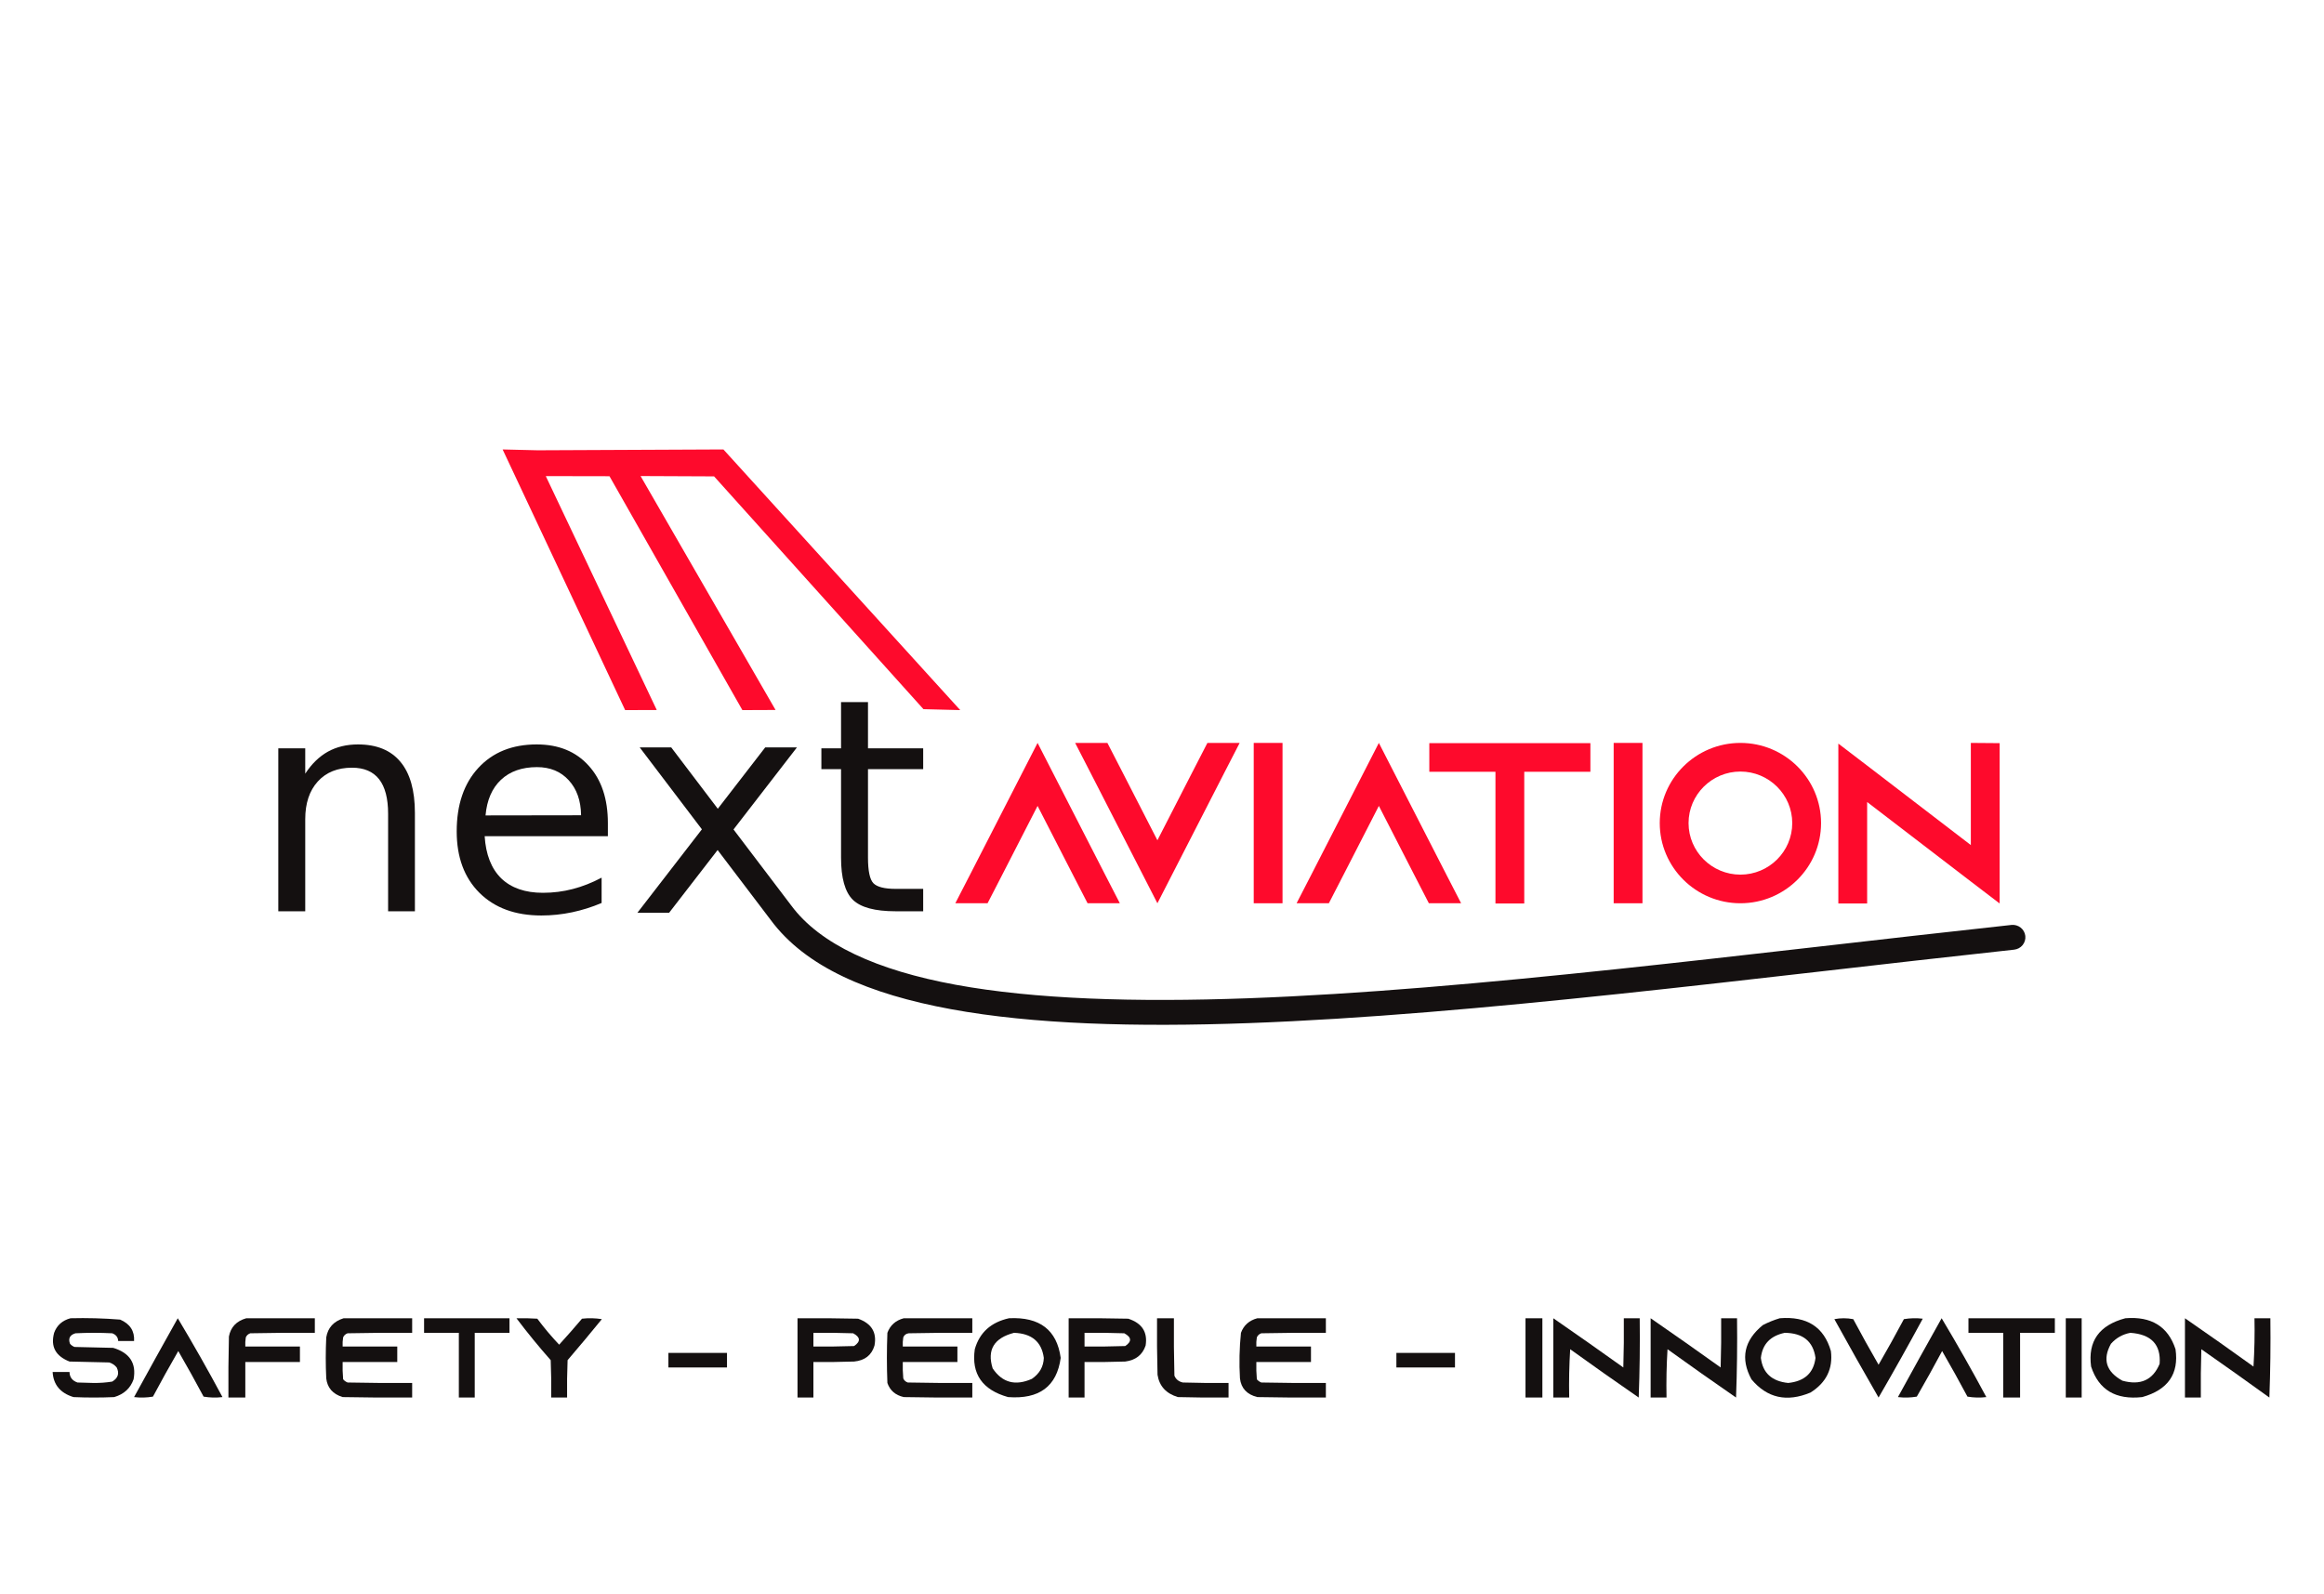
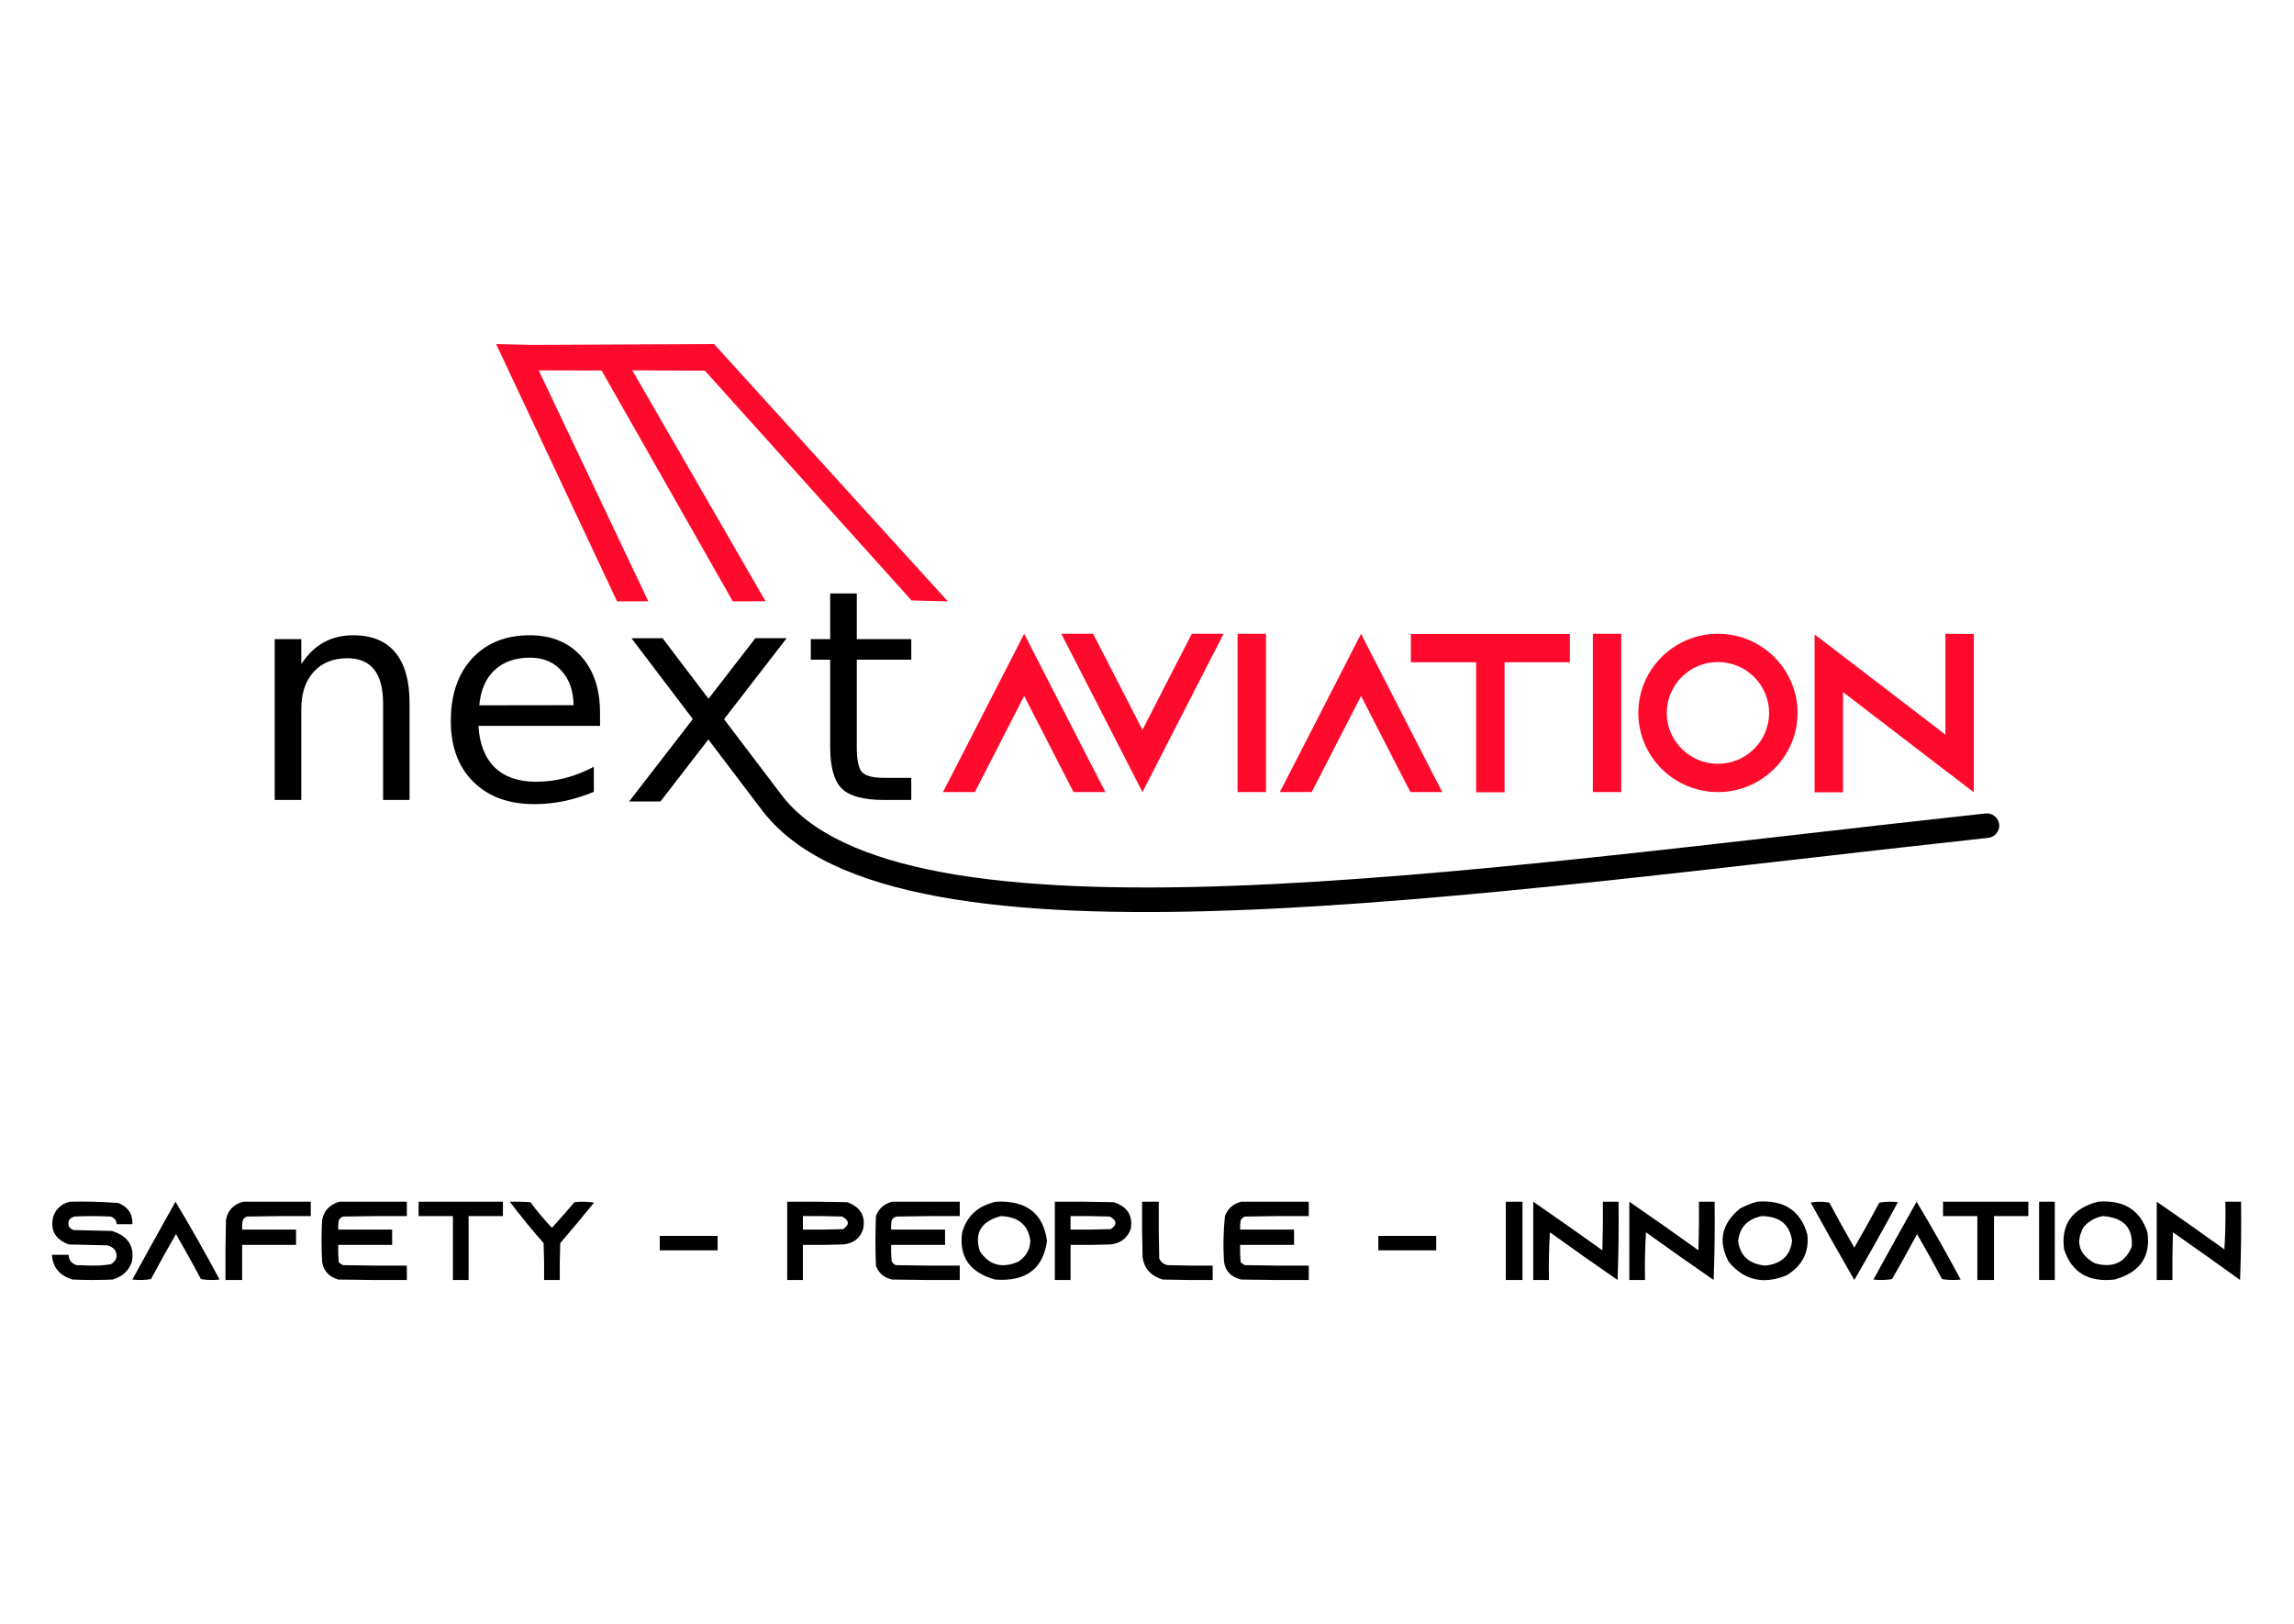
- <svg xmlns="http://www.w3.org/2000/svg" width="2340" height="1605" viewBox="0 0 2340 1605" fill="none">
-   <path d="M417.763 818.672V917.696H390.781V819.551C390.781 804.023 387.75 792.402 381.689 784.687C375.628 776.972 366.536 773.115 354.413 773.115C339.847 773.115 328.36 777.754 319.953 787.031C311.545 796.308 307.342 808.955 307.342 824.971V917.696H280.213V753.632H307.342V779.121C313.794 769.257 321.37 761.884 330.071 757.002C338.87 752.119 348.988 749.677 360.426 749.677C379.294 749.677 393.567 755.537 403.245 767.255C412.923 778.877 417.763 796.015 417.763 818.672Z" fill="#141010" />
-   <path d="M612.063 828.926V842.109H488.004C489.177 860.664 494.749 874.824 504.721 884.59C514.79 894.258 528.77 899.092 546.661 899.092C557.023 899.092 567.044 897.823 576.722 895.284C586.498 892.744 596.176 888.936 605.757 883.858V909.346C596.079 913.448 586.156 916.573 575.989 918.721C565.822 920.87 555.508 921.944 545.047 921.944C518.848 921.944 498.073 914.327 482.725 899.092C467.474 883.858 459.849 863.252 459.849 837.275C459.849 810.42 467.083 789.131 481.552 773.408C496.118 757.587 515.719 749.677 540.355 749.677C562.449 749.677 579.899 756.806 592.706 771.064C605.61 785.224 612.063 804.512 612.063 828.926ZM585.081 821.015C584.885 806.269 580.73 794.502 572.616 785.713C564.6 776.923 553.944 772.529 540.648 772.529C525.593 772.529 513.52 776.777 504.428 785.273C495.434 793.769 490.252 805.732 488.884 821.162L585.081 821.015Z" fill="#141010" />
-   <path d="M873.964 707.05V753.632H929.542V774.58H873.964V863.643C873.964 877.022 875.773 885.615 879.39 889.424C883.105 893.233 890.584 895.137 901.826 895.137H929.542V917.696H901.826C881.003 917.696 866.632 913.838 858.714 906.123C850.795 898.311 846.836 884.151 846.836 863.643V774.58H827.039V753.632H846.836V707.05H873.964Z" fill="#141010" />
-   <path d="M1112.7 880.799L1044.72 748.153L976.738 880.799L961.888 909.635H994.372L1009.22 880.799L1044.72 811.592L1080.22 880.799L1095.07 909.635H1127.55L1112.7 880.799Z" fill="#FE0A2C" />
-   <path d="M1215.72 748.153L1200.87 776.989L1165.37 846.195L1129.87 776.989L1115.02 748.153H1082.54L1097.39 776.989L1165.37 909.635L1233.36 776.989L1248.2 748.153H1215.72Z" fill="#FE0A2C" />
-   <path d="M1291.36 909.635V748.153H1262.36V909.635H1291.36Z" fill="#FE0A2C" />
-   <path d="M1456.33 880.799L1388.35 748.153L1320.36 880.799L1305.51 909.635H1338L1352.85 880.799L1388.35 811.592L1423.85 880.799L1438.7 909.635H1471.18L1456.33 880.799Z" fill="#FE0A2C" />
-   <path d="M1439.16 748.383V777.219H1505.75V909.865H1534.75V777.219H1601.34V748.383H1439.16Z" fill="#FE0A2C" />
-   <path d="M1653.78 909.635V748.153H1624.78V909.635H1653.78Z" fill="#FE0A2C" />
-   <path d="M1752.39 748.153C1707.61 748.153 1671.18 784.371 1671.18 828.894C1671.18 873.416 1707.61 909.635 1752.39 909.635C1797.17 909.635 1833.6 873.416 1833.6 828.894C1833.6 784.371 1797.17 748.153 1752.39 748.153ZM1752.39 880.799C1723.62 880.799 1700.18 857.499 1700.18 828.894C1700.18 800.288 1723.62 776.989 1752.39 776.989C1781.16 776.989 1804.59 800.288 1804.59 828.894C1804.59 857.499 1781.16 880.799 1752.39 880.799Z" fill="#FE0A2C" />
-   <path d="M1984.41 748.153V851.04L1880 770.991L1851 748.845V909.865H1880V807.67L1984.41 887.719L2013.42 909.865V748.383L1984.41 748.153Z" fill="#FE0A2C" />
-   <path d="M644.104 752.67L706.727 835.169L641.763 919.234H673.701L722.551 856.018L776.05 926.496C811.047 973.833 874.951 1001.13 957.631 1016.32C1040.31 1031.51 1142.68 1034.49 1257.3 1030.33C1486.54 1022.02 1764.79 984.924 2028.02 956.358C2031.37 955.994 2034.44 954.334 2036.54 951.743C2038.65 949.153 2039.63 945.843 2039.26 942.543C2038.89 939.243 2037.21 936.223 2034.58 934.146C2031.95 932.07 2028.59 931.108 2025.24 931.471C1761.56 960.085 1483.58 997.081 1256.36 1005.32C1142.75 1009.44 1041.83 1006.31 962.293 991.705C882.757 977.094 825.532 950.899 796.593 911.756L796.546 911.693L738.564 835.302L802.423 752.668H770.485L722.74 814.45L675.846 752.668L644.104 752.67Z" fill="#141010" />
-   <path fill-rule="evenodd" clip-rule="evenodd" d="M506.085 452.618L567.767 583.866L629.45 715.114L661.286 715.01L549.542 479.462L613.679 479.584L747.5 715.114L780.903 714.975L644.977 479.409L719.003 479.741L929.81 714.165L966.835 715.114L728.39 452.618L541.406 453.467L506.085 452.618Z" fill="#FE0A2C" />
-   <path fill-rule="evenodd" clip-rule="evenodd" d="M71 1327.54C87.737 1327.12 104.403 1327.58 121 1328.91C130.931 1333.22 135.597 1340.41 135 1350.48C129.667 1350.48 124.333 1350.48 119 1350.48C118.86 1346.72 116.861 1344.12 113 1342.68C100.667 1342.07 88.333 1342.07 76 1342.68C70.342 1344.36 68.508 1347.88 70.5 1353.24C71.714 1354.66 73.214 1355.73 75 1356.45C88 1356.76 101 1357.06 114 1357.37C130.673 1362.41 137.506 1372.97 134.5 1389.04C131.333 1398.06 124.833 1404.03 115 1406.94C101.333 1407.55 87.667 1407.55 74 1406.94C60.745 1402.88 53.745 1394.47 53 1381.69C58.667 1381.69 64.333 1381.69 70 1381.69C70.078 1386.89 72.745 1390.41 78 1392.25C83.333 1392.4 88.667 1392.56 94 1392.71C100.411 1392.8 106.744 1392.35 113 1391.33C118.887 1387.8 120.388 1383.06 117.5 1377.1C115.539 1374.69 113.039 1373 110 1372.06C96.667 1371.75 83.333 1371.44 70 1371.14C55.926 1365.65 50.759 1356.01 54.5 1342.22C57.252 1334.65 62.752 1329.75 71 1327.54Z" fill="#141010" />
-   <path fill-rule="evenodd" clip-rule="evenodd" d="M179 1327.54C194.608 1353.59 209.608 1380.05 224 1406.94C217.641 1407.7 211.307 1407.55 205 1406.48C196.755 1391.04 188.255 1375.74 179.5 1360.58C170.745 1375.74 162.245 1391.04 154 1406.48C147.693 1407.55 141.359 1407.7 135 1406.94C149.552 1380.37 164.219 1353.91 179 1327.54Z" fill="#141010" />
-   <path fill-rule="evenodd" clip-rule="evenodd" d="M248 1327.54C271 1327.54 294 1327.54 317 1327.54C317 1332.43 317 1337.33 317 1342.22C295.331 1342.07 273.664 1342.22 252 1342.68C249.833 1343.45 248.333 1344.82 247.5 1346.81C247.002 1349.86 246.835 1352.92 247 1355.99C265.333 1355.99 283.667 1355.99 302 1355.99C302 1361.19 302 1366.4 302 1371.6C283.667 1371.6 265.333 1371.6 247 1371.6C247 1383.53 247 1395.46 247 1407.4C241.333 1407.4 235.667 1407.4 230 1407.4C229.833 1386.89 230 1366.39 230.5 1345.89C232.303 1336.44 238.136 1330.32 248 1327.54Z" fill="#141010" />
-   <path fill-rule="evenodd" clip-rule="evenodd" d="M346 1327.54C369 1327.54 392 1327.54 415 1327.54C415 1332.43 415 1337.33 415 1342.22C393.331 1342.07 371.664 1342.22 350 1342.68C347.833 1343.45 346.333 1344.82 345.5 1346.81C345.002 1349.86 344.835 1352.92 345 1355.99C363.333 1355.99 381.667 1355.99 400 1355.99C400 1361.19 400 1366.4 400 1371.6C381.667 1371.6 363.333 1371.6 345 1371.6C344.834 1377.42 345 1383.23 345.5 1389.04C346.714 1390.46 348.214 1391.53 350 1392.25C371.664 1392.71 393.331 1392.86 415 1392.71C415 1397.61 415 1402.5 415 1407.4C391.664 1407.55 368.331 1407.4 345 1406.94C335.098 1403.9 329.598 1397.63 328.5 1388.12C327.833 1374.35 327.833 1360.58 328.5 1346.81C330.125 1337.06 335.958 1330.64 346 1327.54Z" fill="#141010" />
-   <path fill-rule="evenodd" clip-rule="evenodd" d="M427 1327.54C455.667 1327.54 484.333 1327.54 513 1327.54C513 1332.43 513 1337.33 513 1342.22C501.333 1342.22 489.667 1342.22 478 1342.22C478 1363.95 478 1385.67 478 1407.4C472.667 1407.4 467.333 1407.4 462 1407.4C462 1385.67 462 1363.95 462 1342.22C450.333 1342.22 438.667 1342.22 427 1342.22C427 1337.33 427 1332.43 427 1327.54Z" fill="#141010" />
-   <path fill-rule="evenodd" clip-rule="evenodd" d="M520 1327.54C527.008 1327.38 534.008 1327.54 541 1327.99C547.79 1337.13 555.124 1345.85 563 1354.16C570.826 1345.59 578.493 1336.87 586 1327.99C592.692 1327.23 599.358 1327.38 606 1328.45C594.692 1342.35 583.192 1356.12 571.5 1369.76C571 1382.3 570.833 1394.85 571 1407.4C565.667 1407.4 560.333 1407.4 555 1407.4C555.167 1394.85 555 1382.3 554.5 1369.76C542.374 1356.04 530.874 1341.97 520 1327.54Z" fill="#141010" />
-   <path fill-rule="evenodd" clip-rule="evenodd" d="M803 1327.54C823.336 1327.38 843.669 1327.54 864 1327.99C877.539 1332.8 883.039 1341.82 880.5 1355.07C877.654 1364.72 870.821 1370.08 860 1371.14C846.337 1371.6 832.671 1371.75 819 1371.6C819 1383.53 819 1395.46 819 1407.4C813.667 1407.4 808.333 1407.4 803 1407.4C803 1380.78 803 1354.16 803 1327.54ZM819 1342.22C832.337 1342.07 845.671 1342.22 859 1342.68C866.416 1346.62 866.749 1350.9 860 1355.53C846.337 1355.99 832.671 1356.15 819 1355.99C819 1351.4 819 1346.81 819 1342.22Z" fill="#141010" />
-   <path fill-rule="evenodd" clip-rule="evenodd" d="M910 1327.54C933 1327.54 956 1327.54 979 1327.54C979 1332.43 979 1337.33 979 1342.22C957.664 1342.07 936.331 1342.22 915 1342.68C912.268 1343.05 910.435 1344.42 909.5 1346.81C909.002 1349.86 908.835 1352.92 909 1355.99C927.333 1355.99 945.667 1355.99 964 1355.99C964 1361.19 964 1366.4 964 1371.6C945.667 1371.6 927.333 1371.6 909 1371.6C908.834 1377.11 909.001 1382.62 909.5 1388.12C910.333 1390.11 911.833 1391.49 914 1392.25C935.664 1392.71 957.331 1392.86 979 1392.71C979 1397.61 979 1402.5 979 1407.4C955.998 1407.55 932.998 1407.4 910 1406.94C901.599 1405.04 896.099 1400.3 893.5 1392.71C892.833 1375.88 892.833 1359.05 893.5 1342.22C896.278 1334.62 901.778 1329.73 910 1327.54Z" fill="#141010" />
-   <path fill-rule="evenodd" clip-rule="evenodd" d="M1016 1327.53C1046.86 1326.03 1064.19 1339.34 1068 1367.47C1064.09 1396.15 1046.42 1409.31 1015 1406.94C989.107 1399.66 977.941 1383.6 981.5 1358.75C986.282 1341.96 997.782 1331.56 1016 1327.53ZM1021 1342.22C1038.84 1342.84 1048.84 1351.26 1051 1367.47C1050.71 1376.25 1046.71 1383.29 1039 1388.58C1022.33 1395.96 1009.16 1392.44 999.5 1378.02C993.653 1359.39 1000.82 1347.46 1021 1342.22Z" fill="#141010" />
-   <path fill-rule="evenodd" clip-rule="evenodd" d="M1076 1327.54C1096 1327.38 1116 1327.54 1136 1327.99C1149.87 1332.49 1155.71 1341.51 1153.5 1355.07C1150.37 1364.39 1143.54 1369.75 1133 1371.14C1119.34 1371.6 1105.67 1371.75 1092 1371.6C1092 1383.53 1092 1395.46 1092 1407.4C1086.67 1407.4 1081.33 1407.4 1076 1407.4C1076 1380.78 1076 1354.16 1076 1327.54ZM1092 1342.22C1105.34 1342.07 1118.67 1342.22 1132 1342.68C1139.43 1346.66 1139.77 1350.95 1133 1355.53C1119.34 1355.99 1105.67 1356.15 1092 1355.99C1092 1351.4 1092 1346.81 1092 1342.22Z" fill="#141010" />
-   <path fill-rule="evenodd" clip-rule="evenodd" d="M1165 1327.54C1170.67 1327.54 1176.33 1327.54 1182 1327.54C1181.83 1346.81 1182 1366.09 1182.5 1385.37C1183.99 1389.04 1186.82 1391.33 1191 1392.25C1206.33 1392.71 1221.66 1392.86 1237 1392.71C1237 1397.61 1237 1402.5 1237 1407.4C1220 1407.55 1203 1407.4 1186 1406.94C1174.09 1403.35 1167.26 1395.85 1165.5 1384.45C1165 1365.48 1164.83 1346.51 1165 1327.54Z" fill="#141010" />
-   <path fill-rule="evenodd" clip-rule="evenodd" d="M1266 1327.54C1289 1327.54 1312 1327.54 1335 1327.54C1335 1332.43 1335 1337.33 1335 1342.22C1313.33 1342.07 1291.66 1342.22 1270 1342.68C1267.83 1343.45 1266.33 1344.82 1265.5 1346.81C1265 1349.86 1264.83 1352.92 1265 1355.99C1283.33 1355.99 1301.67 1355.99 1320 1355.99C1320 1361.19 1320 1366.4 1320 1371.6C1301.67 1371.6 1283.33 1371.6 1265 1371.6C1264.83 1377.42 1265 1383.23 1265.5 1389.04C1266.71 1390.46 1268.21 1391.53 1270 1392.25C1291.66 1392.71 1313.33 1392.86 1335 1392.71C1335 1397.61 1335 1402.5 1335 1407.4C1312 1407.55 1289 1407.4 1266 1406.94C1255.49 1404.33 1249.65 1398.05 1248.5 1388.12C1247.59 1372.78 1247.93 1357.49 1249.5 1342.22C1252.28 1334.62 1257.78 1329.73 1266 1327.54Z" fill="#141010" />
-   <path fill-rule="evenodd" clip-rule="evenodd" d="M1536 1327.54C1541.67 1327.54 1547.33 1327.54 1553 1327.54C1553 1354.16 1553 1380.78 1553 1407.4C1547.33 1407.4 1541.67 1407.4 1536 1407.4C1536 1380.78 1536 1354.16 1536 1327.54Z" fill="#141010" />
-   <path fill-rule="evenodd" clip-rule="evenodd" d="M1564 1327.54C1587.62 1343.86 1611.12 1360.38 1634.5 1377.1C1635 1360.58 1635.17 1344.06 1635 1327.54C1640.33 1327.54 1645.67 1327.54 1651 1327.54C1651.33 1354.16 1651 1380.78 1650 1407.4C1626.82 1391.4 1603.82 1375.19 1581 1358.75C1580 1374.95 1579.67 1391.17 1580 1407.4C1574.67 1407.4 1569.33 1407.4 1564 1407.4C1564 1380.78 1564 1354.16 1564 1327.54Z" fill="#141010" />
-   <path fill-rule="evenodd" clip-rule="evenodd" d="M1662 1327.54C1685.61 1343.84 1709.11 1360.36 1732.5 1377.1C1733 1360.58 1733.17 1344.06 1733 1327.54C1738.33 1327.54 1743.67 1327.54 1749 1327.54C1749.33 1354.16 1749 1380.78 1748 1407.4C1724.82 1391.4 1701.82 1375.19 1679 1358.75C1678 1374.95 1677.67 1391.17 1678 1407.4C1672.67 1407.4 1667.33 1407.4 1662 1407.4C1662 1380.78 1662 1354.16 1662 1327.54Z" fill="#141010" />
-   <path fill-rule="evenodd" clip-rule="evenodd" d="M1792 1327.54C1819.34 1325.31 1836.51 1336.33 1843.5 1360.58C1845.73 1378.36 1838.89 1392.28 1823 1402.35C1799.11 1412.36 1779.28 1407.92 1763.5 1389.04C1752.19 1368.13 1756.02 1349.92 1775 1334.42C1780.5 1331.58 1786.17 1329.29 1792 1327.54ZM1797 1342.22C1815.34 1342.38 1825.67 1350.8 1828 1367.47C1826.15 1382.63 1816.98 1391.04 1800.5 1392.71C1784.02 1391.04 1774.85 1382.63 1773 1367.47C1774.51 1353.7 1782.51 1345.29 1797 1342.22Z" fill="#141010" />
-   <path fill-rule="evenodd" clip-rule="evenodd" d="M1847 1328.45C1853.18 1327.24 1859.51 1327.24 1866 1328.45C1874.24 1343.9 1882.74 1359.19 1891.5 1374.35C1900.26 1359.19 1908.76 1343.9 1917 1328.45C1923.31 1327.38 1929.64 1327.23 1936 1327.99C1921.55 1354.68 1906.72 1381.15 1891.5 1407.4C1876.38 1381.17 1861.55 1354.86 1847 1328.45Z" fill="#141010" />
-   <path fill-rule="evenodd" clip-rule="evenodd" d="M1955 1327.54C1970.61 1353.59 1985.61 1380.05 2000 1406.94C1993.64 1407.7 1987.31 1407.55 1981 1406.48C1972.76 1391.04 1964.26 1375.74 1955.5 1360.58C1947.26 1376.02 1938.76 1391.32 1930 1406.48C1923.69 1407.55 1917.36 1407.7 1911 1406.94C1925.55 1380.37 1940.22 1353.91 1955 1327.54Z" fill="#141010" />
-   <path fill-rule="evenodd" clip-rule="evenodd" d="M1982 1327.54C2011 1327.54 2040 1327.54 2069 1327.54C2069 1332.43 2069 1337.33 2069 1342.22C2057.33 1342.22 2045.67 1342.22 2034 1342.22C2034 1363.95 2034 1385.67 2034 1407.4C2028.33 1407.4 2022.67 1407.4 2017 1407.4C2017 1385.67 2017 1363.95 2017 1342.22C2005.33 1342.22 1993.67 1342.22 1982 1342.22C1982 1337.33 1982 1332.43 1982 1327.54Z" fill="#141010" />
-   <path fill-rule="evenodd" clip-rule="evenodd" d="M2080 1327.54C2085.33 1327.54 2090.67 1327.54 2096 1327.54C2096 1354.16 2096 1380.78 2096 1407.4C2090.67 1407.4 2085.33 1407.4 2080 1407.4C2080 1380.78 2080 1354.16 2080 1327.54Z" fill="#141010" />
-   <path fill-rule="evenodd" clip-rule="evenodd" d="M2140 1327.54C2166.18 1325.43 2183.01 1335.84 2190.5 1358.75C2194.06 1383.6 2182.89 1399.66 2157 1406.94C2130.31 1409.92 2113.15 1399.67 2105.5 1376.19C2102.07 1350.78 2113.57 1334.56 2140 1327.54ZM2145 1342.22C2166.09 1343.68 2175.92 1354.09 2174.5 1373.43C2167.72 1389.78 2155.22 1395.44 2137 1390.42C2120.6 1381.34 2116.76 1368.95 2125.5 1353.24C2130.69 1347.37 2137.19 1343.69 2145 1342.22Z" fill="#141010" />
-   <path fill-rule="evenodd" clip-rule="evenodd" d="M2200 1327.54C2223.15 1343.52 2246.15 1359.74 2269 1376.19C2270 1359.98 2270.33 1343.76 2270 1327.54C2275.33 1327.54 2280.67 1327.54 2286 1327.54C2286.33 1354.16 2286 1380.78 2285 1407.4C2262.31 1391 2239.48 1374.79 2216.5 1358.75C2216 1374.96 2215.83 1391.18 2216 1407.4C2210.67 1407.4 2205.33 1407.4 2200 1407.4C2200 1380.78 2200 1354.16 2200 1327.54Z" fill="#141010" />
-   <path fill-rule="evenodd" clip-rule="evenodd" d="M673 1362.42C692.667 1362.42 712.333 1362.42 732 1362.42C732 1367.31 732 1372.21 732 1377.1C712.333 1377.1 692.667 1377.1 673 1377.1C673 1372.21 673 1367.31 673 1362.42Z" fill="#141010" />
-   <path fill-rule="evenodd" clip-rule="evenodd" d="M1406 1362.42C1425.67 1362.42 1445.33 1362.42 1465 1362.42C1465 1367.31 1465 1372.21 1465 1377.1C1445.33 1377.1 1425.67 1377.1 1406 1377.1C1406 1372.21 1406 1367.31 1406 1362.42Z" fill="#141010" />
+ <svg xmlns="http://www.w3.org/2000/svg" width="2340" height="1656" viewBox="0 0 2340 1656" fill="none">
+   <path d="M417.763 717.054V816.078H390.781V717.933C390.781 702.406 387.75 690.785 381.689 683.07C375.628 675.355 366.536 671.497 354.413 671.497C339.847 671.497 328.36 676.136 319.953 685.414C311.545 694.691 307.342 707.338 307.342 723.353V816.078H280.213V652.015H307.342V677.503C313.794 667.64 321.37 660.267 330.071 655.384C338.87 650.501 348.988 648.06 360.426 648.06C379.294 648.06 393.567 653.919 403.245 665.638C412.923 677.259 417.763 694.398 417.763 717.054Z" fill="black" />
+   <path d="M612.063 727.308V740.492H488.004C489.177 759.047 494.749 773.207 504.721 782.973C514.79 792.641 528.77 797.475 546.661 797.475C557.023 797.475 567.044 796.205 576.722 793.666C586.498 791.127 596.176 787.318 605.757 782.24V807.729C596.079 811.83 586.156 814.955 575.989 817.104C565.822 819.252 555.508 820.326 545.048 820.326C518.848 820.326 498.073 812.709 482.725 797.475C467.474 782.24 459.849 761.635 459.849 735.658C459.849 708.802 467.083 687.513 481.552 671.79C496.118 655.97 515.719 648.06 540.355 648.06C562.449 648.06 579.899 655.189 592.706 669.447C605.61 683.607 612.063 702.894 612.063 727.308ZM585.081 719.398C584.885 704.652 580.73 692.884 572.616 684.095C564.6 675.306 553.944 670.911 540.648 670.911C525.593 670.911 513.52 675.16 504.428 683.656C495.434 692.152 490.252 704.115 488.884 719.545L585.081 719.398Z" fill="black" />
+   <path d="M873.964 605.433V652.015H929.542V672.962H873.964V762.025C873.964 775.404 875.773 783.998 879.39 787.807C883.105 791.615 890.584 793.52 901.826 793.52H929.542V816.078H901.826C881.003 816.078 866.632 812.221 858.714 804.506C850.795 796.693 846.836 782.533 846.836 762.025V672.962H827.039V652.015H846.836V605.433H873.964Z" fill="black" />
+   <path d="M1112.7 779.181L1044.72 646.535L976.738 779.181L961.888 808.017H994.372L1009.22 779.181L1044.72 709.975L1080.22 779.181L1095.07 808.017H1127.55L1112.7 779.181Z" fill="#FE0A2C" />
+   <path d="M1215.72 646.535L1200.87 675.371L1165.37 744.578L1129.87 675.371L1115.02 646.535H1082.54L1097.39 675.371L1165.37 808.017L1233.36 675.371L1248.2 646.535H1215.72Z" fill="#FE0A2C" />
+   <path d="M1291.36 808.017V646.535H1262.36V808.017H1291.36Z" fill="#FE0A2C" />
+   <path d="M1456.33 779.181L1388.35 646.535L1320.36 779.181L1305.51 808.017H1338L1352.85 779.181L1388.35 709.975L1423.85 779.181L1438.7 808.017H1471.18L1456.33 779.181Z" fill="#FE0A2C" />
+   <path d="M1439.16 646.766V675.602H1505.75V808.248H1534.75V675.602H1601.34V646.766H1439.16Z" fill="#FE0A2C" />
+   <path d="M1653.78 808.017V646.535H1624.78V808.017H1653.78Z" fill="#FE0A2C" />
+   <path d="M1752.39 646.535C1707.61 646.535 1671.18 682.753 1671.18 727.276C1671.18 771.799 1707.61 808.017 1752.39 808.017C1797.17 808.017 1833.6 771.799 1833.6 727.276C1833.6 682.753 1797.17 646.535 1752.39 646.535ZM1752.39 779.181C1723.62 779.181 1700.18 755.882 1700.18 727.276C1700.18 698.671 1723.62 675.371 1752.39 675.371C1781.16 675.371 1804.59 698.671 1804.59 727.276C1804.59 755.882 1781.16 779.181 1752.39 779.181Z" fill="#FE0A2C" />
+   <path d="M1984.41 646.535V749.422L1880 669.373L1851 647.227V808.248H1880V706.053L1984.41 786.102L2013.42 808.248V646.766L1984.41 646.535Z" fill="#FE0A2C" />
+   <path d="M644.104 651.053L706.727 733.552L641.763 817.616H673.701L722.551 754.4L776.05 824.878C811.047 872.216 874.951 899.513 957.631 914.701C1040.31 929.888 1142.68 932.87 1257.3 928.715C1486.54 920.403 1764.79 883.307 2028.02 854.74C2031.37 854.377 2034.44 852.717 2036.54 850.126C2038.65 847.535 2039.63 844.226 2039.26 840.926C2038.89 837.626 2037.21 834.605 2034.58 832.529C2031.95 830.452 2028.59 829.49 2025.24 829.854C1761.56 858.468 1483.58 895.464 1256.36 903.702C1142.75 907.821 1041.83 904.697 962.293 890.087C882.757 875.477 825.532 849.282 796.593 810.139L796.546 810.076L738.564 733.685L802.423 651.051H770.485L722.74 712.833L675.846 651.051L644.104 651.053Z" fill="black" />
+   <path fill-rule="evenodd" clip-rule="evenodd" d="M506.085 351L567.767 482.248L629.45 613.497L661.286 613.392L549.542 377.844L613.679 377.966L747.5 613.497L780.903 613.357L644.977 377.792L719.003 378.124L929.81 612.548L966.835 613.497L728.39 351L541.406 351.85L506.085 351Z" fill="#FE0A2C" />
+   <path fill-rule="evenodd" clip-rule="evenodd" d="M71 1225.92C87.737 1225.5 104.403 1225.96 121 1227.29C130.931 1231.6 135.597 1238.79 135 1248.87C129.667 1248.87 124.333 1248.87 119 1248.87C118.86 1245.1 116.861 1242.5 113 1241.06C100.667 1240.45 88.333 1240.45 76 1241.06C70.342 1242.74 68.508 1246.26 70.5 1251.62C71.714 1253.04 73.214 1254.11 75 1254.83C88 1255.14 101 1255.45 114 1255.75C130.673 1260.8 137.506 1271.35 134.5 1287.42C131.333 1296.45 124.833 1302.41 115 1305.32C101.333 1305.93 87.667 1305.93 74 1305.32C60.745 1301.27 53.745 1292.85 53 1280.08C58.667 1280.08 64.333 1280.08 70 1280.08C70.078 1285.27 72.745 1288.79 78 1290.63C83.333 1290.79 88.667 1290.94 94 1291.09C100.411 1291.19 106.744 1290.73 113 1289.72C118.887 1286.18 120.387 1281.44 117.5 1275.49C115.54 1273.07 113.04 1271.39 110 1270.44C96.667 1270.13 83.333 1269.83 70 1269.52C55.926 1264.03 50.759 1254.39 54.5 1240.6C57.252 1233.03 62.752 1228.13 71 1225.92Z" fill="black" />
+   <path fill-rule="evenodd" clip-rule="evenodd" d="M179 1225.92C194.608 1251.97 209.608 1278.44 224 1305.32C217.641 1306.08 211.307 1305.93 205 1304.86C196.755 1289.42 188.255 1274.12 179.5 1258.96C170.745 1274.12 162.245 1289.42 154 1304.86C147.693 1305.93 141.359 1306.08 135 1305.32C149.552 1278.76 164.219 1252.29 179 1225.92Z" fill="black" />
+   <path fill-rule="evenodd" clip-rule="evenodd" d="M248 1225.92C271 1225.92 294 1225.92 317 1225.92C317 1230.81 317 1235.71 317 1240.6C295.331 1240.45 273.664 1240.6 252 1241.06C249.833 1241.83 248.333 1243.21 247.5 1245.19C247.002 1248.24 246.835 1251.3 247 1254.37C265.333 1254.37 283.667 1254.37 302 1254.37C302 1259.58 302 1264.78 302 1269.98C283.667 1269.98 265.333 1269.98 247 1269.98C247 1281.91 247 1293.85 247 1305.78C241.333 1305.78 235.667 1305.78 230 1305.78C229.833 1285.28 230 1264.78 230.5 1244.28C232.303 1234.82 238.136 1228.71 248 1225.92Z" fill="black" />
+   <path fill-rule="evenodd" clip-rule="evenodd" d="M346 1225.92C369 1225.92 392 1225.92 415 1225.92C415 1230.81 415 1235.71 415 1240.6C393.331 1240.45 371.664 1240.6 350 1241.06C347.833 1241.83 346.333 1243.21 345.5 1245.19C345.002 1248.24 344.835 1251.3 345 1254.37C363.333 1254.37 381.667 1254.37 400 1254.37C400 1259.58 400 1264.78 400 1269.98C381.667 1269.98 363.333 1269.98 345 1269.98C344.834 1275.8 345 1281.61 345.5 1287.42C346.714 1288.84 348.214 1289.91 350 1290.63C371.664 1291.09 393.331 1291.25 415 1291.09C415 1295.99 415 1300.88 415 1305.78C391.664 1305.93 368.331 1305.78 345 1305.32C335.098 1302.28 329.598 1296.01 328.5 1286.5C327.833 1272.73 327.833 1258.96 328.5 1245.19C330.125 1235.44 335.958 1229.02 346 1225.92Z" fill="black" />
+   <path fill-rule="evenodd" clip-rule="evenodd" d="M427 1225.92C455.667 1225.92 484.333 1225.92 513 1225.92C513 1230.81 513 1235.71 513 1240.6C501.333 1240.6 489.667 1240.6 478 1240.6C478 1262.33 478 1284.05 478 1305.78C472.667 1305.78 467.333 1305.78 462 1305.78C462 1284.05 462 1262.33 462 1240.6C450.333 1240.6 438.667 1240.6 427 1240.6C427 1235.71 427 1230.81 427 1225.92Z" fill="black" />
+   <path fill-rule="evenodd" clip-rule="evenodd" d="M520 1225.92C527.008 1225.77 534.008 1225.92 541 1226.38C547.79 1235.51 555.124 1244.23 563 1252.54C570.826 1243.97 578.493 1235.25 586 1226.38C592.692 1225.61 599.358 1225.77 606 1226.84C594.692 1240.74 583.192 1254.5 571.5 1268.14C571 1280.69 570.833 1293.23 571 1305.78C565.667 1305.78 560.333 1305.78 555 1305.78C555.167 1293.23 555 1280.69 554.5 1268.14C542.374 1254.42 530.874 1240.35 520 1225.92Z" fill="black" />
+   <path fill-rule="evenodd" clip-rule="evenodd" d="M803 1225.92C823.336 1225.76 843.669 1225.92 864 1226.38C877.539 1231.18 883.039 1240.21 880.5 1253.46C877.654 1263.11 870.821 1268.46 860 1269.52C846.337 1269.98 832.671 1270.13 819 1269.98C819 1281.91 819 1293.85 819 1305.78C813.667 1305.78 808.333 1305.78 803 1305.78C803 1279.16 803 1252.54 803 1225.92ZM819 1240.6C832.337 1240.45 845.671 1240.6 859 1241.06C866.416 1245 866.749 1249.28 860 1253.92C846.337 1254.37 832.671 1254.53 819 1254.37C819 1249.78 819 1245.19 819 1240.6Z" fill="black" />
+   <path fill-rule="evenodd" clip-rule="evenodd" d="M910 1225.92C933 1225.92 956 1225.92 979 1225.92C979 1230.81 979 1235.71 979 1240.6C957.664 1240.45 936.331 1240.6 915 1241.06C912.268 1241.43 910.435 1242.81 909.5 1245.19C909.002 1248.24 908.835 1251.3 909 1254.37C927.333 1254.37 945.667 1254.37 964 1254.37C964 1259.58 964 1264.78 964 1269.98C945.667 1269.98 927.333 1269.98 909 1269.98C908.834 1275.5 909.001 1281 909.5 1286.5C910.333 1288.49 911.833 1289.87 914 1290.63C935.664 1291.09 957.331 1291.25 979 1291.09C979 1295.99 979 1300.88 979 1305.78C955.998 1305.93 932.998 1305.78 910 1305.32C901.599 1303.42 896.099 1298.68 893.5 1291.09C892.833 1274.26 892.833 1257.43 893.5 1240.6C896.278 1233 901.778 1228.11 910 1225.92Z" fill="black" />
+   <path fill-rule="evenodd" clip-rule="evenodd" d="M1016 1225.92C1046.86 1224.41 1064.19 1237.72 1068 1265.85C1064.09 1294.53 1046.42 1307.69 1015 1305.32C989.107 1298.05 977.941 1281.98 981.5 1257.13C986.282 1240.35 997.782 1229.94 1016 1225.92ZM1021 1240.6C1038.84 1241.23 1048.84 1249.64 1051 1265.85C1050.71 1274.64 1046.71 1281.67 1039 1286.96C1022.33 1294.34 1009.16 1290.82 999.5 1276.41C993.653 1257.78 1000.82 1245.84 1021 1240.6Z" fill="black" />
+   <path fill-rule="evenodd" clip-rule="evenodd" d="M1076 1225.92C1096 1225.76 1116 1225.92 1136 1226.38C1149.87 1230.87 1155.71 1239.9 1153.5 1253.46C1150.37 1262.77 1143.54 1268.13 1133 1269.52C1119.34 1269.98 1105.67 1270.13 1092 1269.98C1092 1281.91 1092 1293.85 1092 1305.78C1086.67 1305.78 1081.33 1305.78 1076 1305.78C1076 1279.16 1076 1252.54 1076 1225.92ZM1092 1240.6C1105.34 1240.45 1118.67 1240.6 1132 1241.06C1139.43 1245.05 1139.77 1249.33 1133 1253.92C1119.34 1254.37 1105.67 1254.53 1092 1254.37C1092 1249.78 1092 1245.19 1092 1240.6Z" fill="black" />
+   <path fill-rule="evenodd" clip-rule="evenodd" d="M1165 1225.92C1170.67 1225.92 1176.33 1225.92 1182 1225.92C1181.83 1245.2 1182 1264.47 1182.5 1283.75C1183.99 1287.42 1186.82 1289.71 1191 1290.63C1206.33 1291.09 1221.66 1291.25 1237 1291.09C1237 1295.99 1237 1300.88 1237 1305.78C1220 1305.93 1203 1305.78 1186 1305.32C1174.09 1301.73 1167.26 1294.24 1165.5 1282.83C1165 1263.86 1164.83 1244.89 1165 1225.92Z" fill="black" />
+   <path fill-rule="evenodd" clip-rule="evenodd" d="M1266 1225.92C1289 1225.92 1312 1225.92 1335 1225.92C1335 1230.81 1335 1235.71 1335 1240.6C1313.33 1240.45 1291.66 1240.6 1270 1241.06C1267.83 1241.83 1266.33 1243.21 1265.5 1245.19C1265 1248.24 1264.83 1251.3 1265 1254.37C1283.33 1254.37 1301.67 1254.37 1320 1254.37C1320 1259.58 1320 1264.78 1320 1269.98C1301.67 1269.98 1283.33 1269.98 1265 1269.98C1264.83 1275.8 1265 1281.61 1265.5 1287.42C1266.71 1288.84 1268.21 1289.91 1270 1290.63C1291.66 1291.09 1313.33 1291.25 1335 1291.09C1335 1295.99 1335 1300.88 1335 1305.78C1312 1305.93 1289 1305.78 1266 1305.32C1255.49 1302.71 1249.65 1296.44 1248.5 1286.5C1247.59 1271.17 1247.93 1255.87 1249.5 1240.6C1252.28 1233 1257.78 1228.11 1266 1225.92Z" fill="black" />
+   <path fill-rule="evenodd" clip-rule="evenodd" d="M1536 1225.92C1541.67 1225.92 1547.33 1225.92 1553 1225.92C1553 1252.54 1553 1279.16 1553 1305.78C1547.33 1305.78 1541.67 1305.78 1536 1305.78C1536 1279.16 1536 1252.54 1536 1225.92Z" fill="black" />
+   <path fill-rule="evenodd" clip-rule="evenodd" d="M1564 1225.92C1587.62 1242.24 1611.12 1258.77 1634.5 1275.49C1635 1258.97 1635.17 1242.44 1635 1225.92C1640.33 1225.92 1645.67 1225.92 1651 1225.92C1651.33 1252.55 1651 1279.17 1650 1305.78C1626.82 1289.79 1603.82 1273.57 1581 1257.13C1580 1273.33 1579.67 1289.55 1580 1305.78C1574.67 1305.78 1569.33 1305.78 1564 1305.78C1564 1279.16 1564 1252.54 1564 1225.92Z" fill="black" />
+   <path fill-rule="evenodd" clip-rule="evenodd" d="M1662 1225.92C1685.61 1242.22 1709.11 1258.74 1732.5 1275.49C1733 1258.97 1733.17 1242.44 1733 1225.92C1738.33 1225.92 1743.67 1225.92 1749 1225.92C1749.33 1252.55 1749 1279.17 1748 1305.78C1724.82 1289.79 1701.82 1273.57 1679 1257.13C1678 1273.33 1677.67 1289.55 1678 1305.78C1672.67 1305.78 1667.33 1305.78 1662 1305.78C1662 1279.16 1662 1252.54 1662 1225.92Z" fill="black" />
+   <path fill-rule="evenodd" clip-rule="evenodd" d="M1792 1225.92C1819.34 1223.69 1836.51 1234.71 1843.5 1258.96C1845.73 1276.74 1838.89 1290.67 1823 1300.73C1799.11 1310.74 1779.28 1306.3 1763.5 1287.42C1752.19 1266.51 1756.02 1248.31 1775 1232.8C1780.5 1229.97 1786.17 1227.67 1792 1225.92ZM1797 1240.6C1815.34 1240.76 1825.67 1249.18 1828 1265.85C1826.15 1281.01 1816.98 1289.43 1800.5 1291.09C1784.02 1289.43 1774.85 1281.01 1773 1265.85C1774.51 1252.08 1782.51 1243.67 1797 1240.6Z" fill="black" />
+   <path fill-rule="evenodd" clip-rule="evenodd" d="M1847 1226.84C1853.18 1225.63 1859.51 1225.63 1866 1226.84C1874.24 1242.28 1882.74 1257.58 1891.5 1272.73C1900.26 1257.58 1908.76 1242.28 1917 1226.84C1923.31 1225.77 1929.64 1225.61 1936 1226.38C1921.55 1253.06 1906.72 1279.53 1891.5 1305.78C1876.38 1279.55 1861.55 1253.24 1847 1226.84Z" fill="black" />
+   <path fill-rule="evenodd" clip-rule="evenodd" d="M1955 1225.92C1970.61 1251.97 1985.61 1278.44 2000 1305.32C1993.64 1306.08 1987.31 1305.93 1981 1304.86C1972.76 1289.42 1964.26 1274.12 1955.5 1258.96C1947.26 1274.41 1938.76 1289.71 1930 1304.86C1923.69 1305.93 1917.36 1306.08 1911 1305.32C1925.55 1278.76 1940.22 1252.29 1955 1225.92Z" fill="black" />
+   <path fill-rule="evenodd" clip-rule="evenodd" d="M1982 1225.92C2011 1225.92 2040 1225.92 2069 1225.92C2069 1230.81 2069 1235.71 2069 1240.6C2057.33 1240.6 2045.67 1240.6 2034 1240.6C2034 1262.33 2034 1284.05 2034 1305.78C2028.33 1305.78 2022.67 1305.78 2017 1305.78C2017 1284.05 2017 1262.33 2017 1240.6C2005.33 1240.6 1993.67 1240.6 1982 1240.6C1982 1235.71 1982 1230.81 1982 1225.92Z" fill="black" />
+   <path fill-rule="evenodd" clip-rule="evenodd" d="M2080 1225.92C2085.33 1225.92 2090.67 1225.92 2096 1225.92C2096 1252.54 2096 1279.16 2096 1305.78C2090.67 1305.78 2085.33 1305.78 2080 1305.78C2080 1279.16 2080 1252.54 2080 1225.92Z" fill="black" />
+   <path fill-rule="evenodd" clip-rule="evenodd" d="M2140 1225.92C2166.18 1223.82 2183.01 1234.22 2190.5 1257.13C2194.06 1281.98 2182.89 1298.05 2157 1305.32C2130.31 1308.31 2113.15 1298.05 2105.5 1274.57C2102.07 1249.16 2113.57 1232.94 2140 1225.92ZM2145 1240.61C2166.09 1242.06 2175.92 1252.47 2174.5 1271.82C2167.72 1288.16 2155.22 1293.82 2137 1288.8C2120.6 1279.72 2116.76 1267.33 2125.5 1251.62C2130.69 1245.75 2137.19 1242.08 2145 1240.61Z" fill="black" />
+   <path fill-rule="evenodd" clip-rule="evenodd" d="M2200 1225.92C2223.15 1241.9 2246.15 1258.12 2269 1274.57C2270 1258.36 2270.33 1242.15 2270 1225.92C2275.33 1225.92 2280.67 1225.92 2286 1225.92C2286.33 1252.55 2286 1279.17 2285 1305.78C2262.31 1289.39 2239.48 1273.17 2216.5 1257.13C2216 1273.34 2215.83 1289.56 2216 1305.78C2210.67 1305.78 2205.33 1305.78 2200 1305.78C2200 1279.16 2200 1252.54 2200 1225.92Z" fill="black" />
+   <path fill-rule="evenodd" clip-rule="evenodd" d="M673 1260.8C692.667 1260.8 712.333 1260.8 732 1260.8C732 1265.7 732 1270.59 732 1275.49C712.333 1275.49 692.667 1275.49 673 1275.49C673 1270.59 673 1265.7 673 1260.8Z" fill="black" />
+   <path fill-rule="evenodd" clip-rule="evenodd" d="M1406 1260.8C1425.67 1260.8 1445.33 1260.8 1465 1260.8C1465 1265.7 1465 1270.59 1465 1275.49C1445.33 1275.49 1425.67 1275.49 1406 1275.49C1406 1270.59 1406 1265.7 1406 1260.8Z" fill="black" />
</svg>
